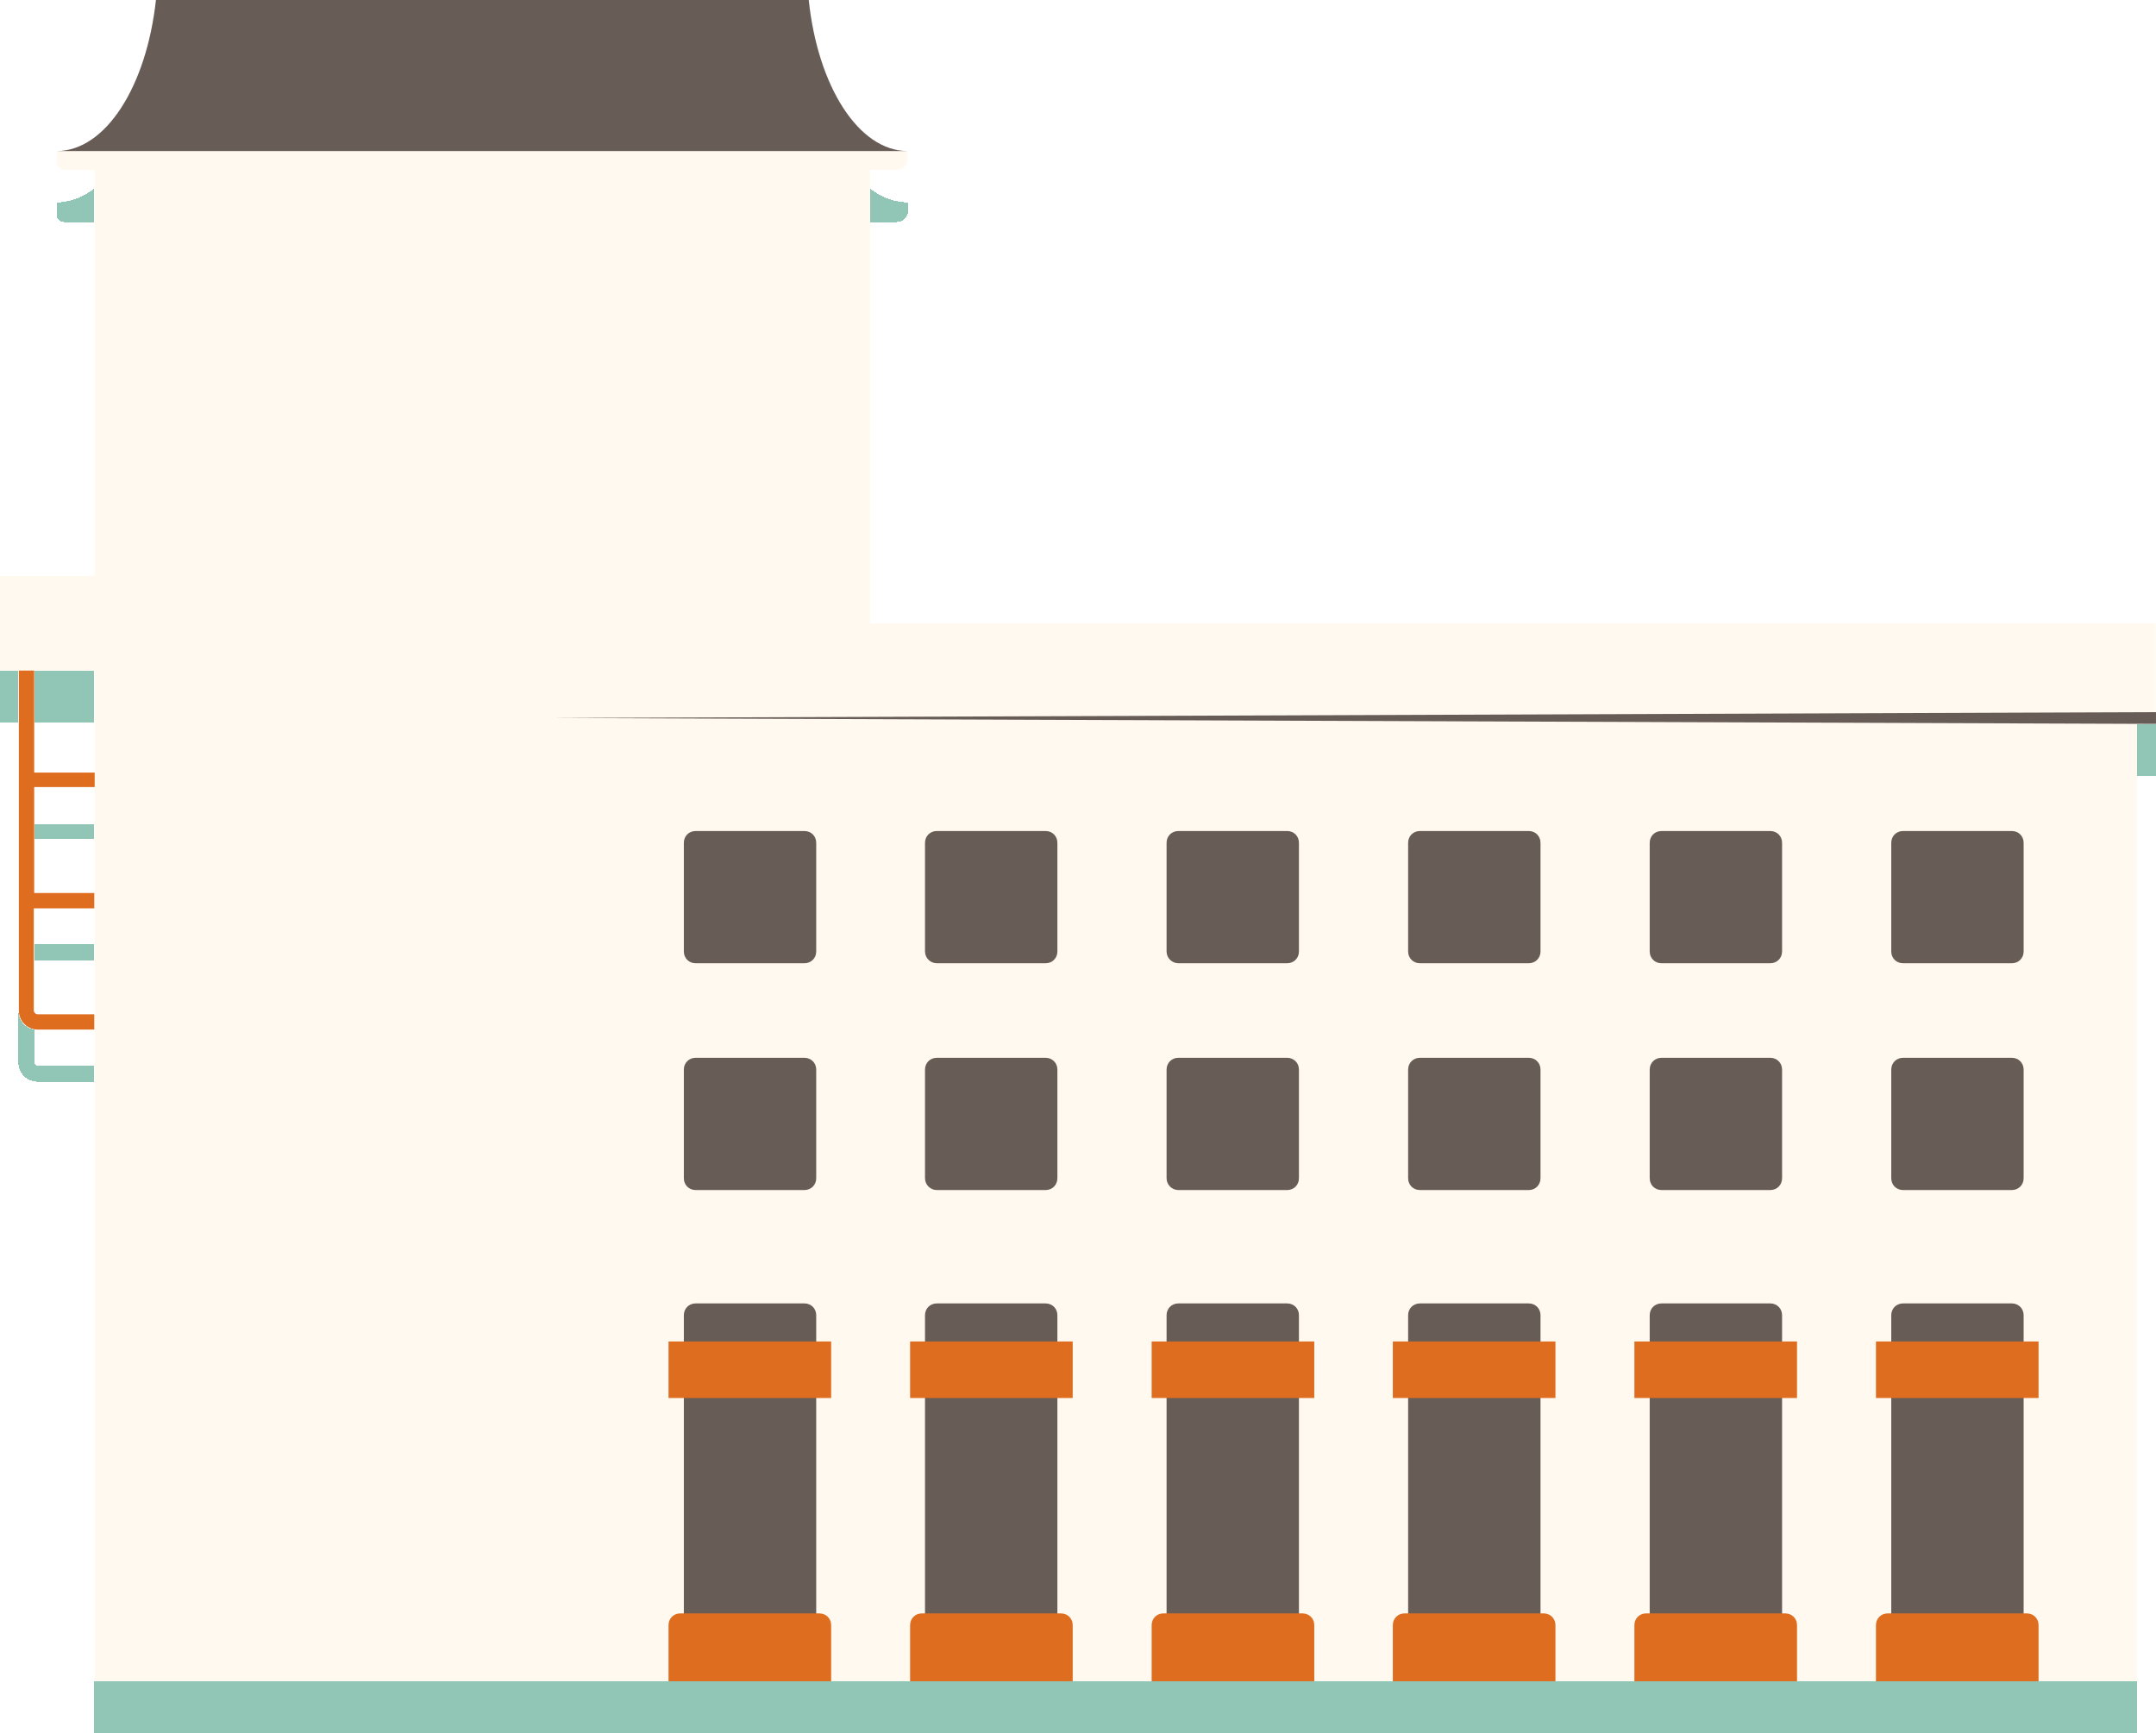
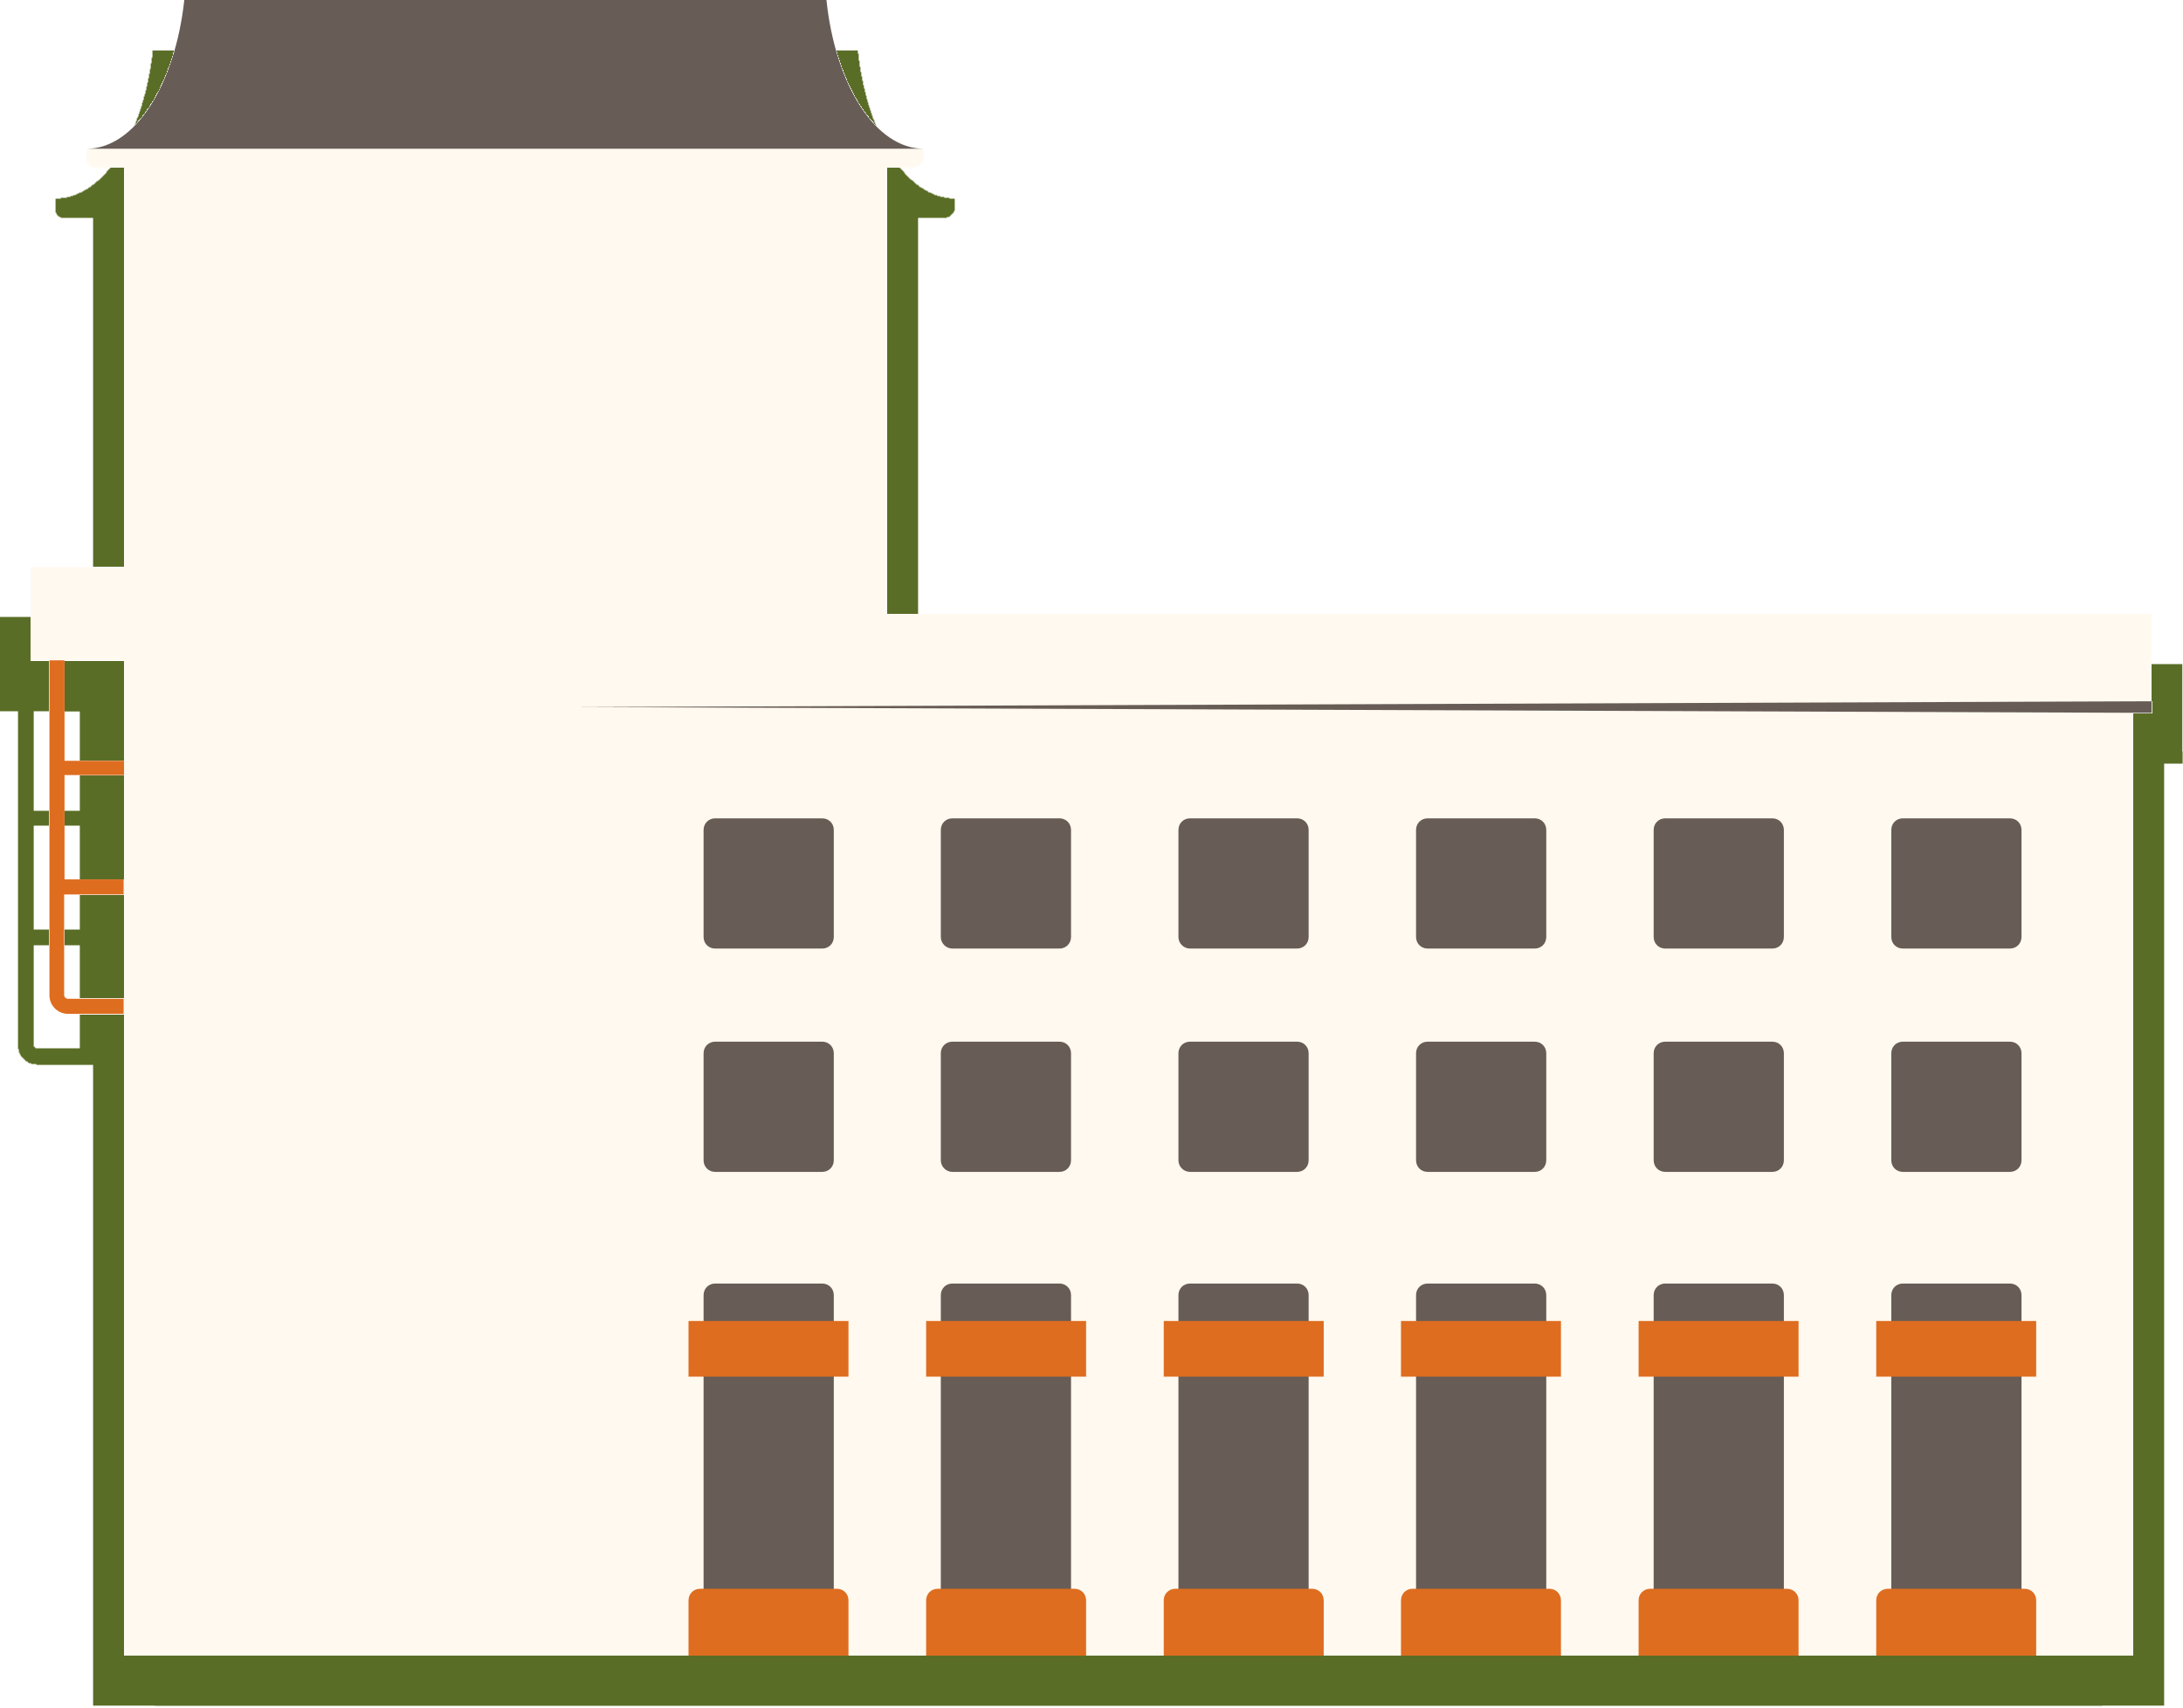
- <svg xmlns="http://www.w3.org/2000/svg" width="250" height="201" viewBox="0 0 250 201" fill="none">
-   <g filter="url(#filter0_d_4757_5124)">
-     <path d="M250 72.312H247.768H100.884V19.705H103.935C104.664 19.705 105.256 19.113 105.256 18.385V17.52H100.884H10.976H6.604V18.84C6.604 19.341 7.014 19.705 7.469 19.705H10.976V66.805H0V77.772H10.976V195H100.884H247.768V83.279H249.954V72.312H250Z" fill="#FFF9EF" />
-     <path d="M105.256 17.52H6.559C12.252 17.52 16.988 10.012 18.082 0H93.778C94.826 10.012 99.563 17.52 105.256 17.52ZM220.669 111.721H233.285C234.059 111.721 234.651 111.13 234.651 110.356V97.75C234.651 96.977 234.059 96.385 233.285 96.385H220.669C219.894 96.385 219.302 96.977 219.302 97.75V110.356C219.302 111.13 219.894 111.721 220.669 111.721ZM191.292 110.356V97.75C191.292 96.977 191.884 96.385 192.658 96.385H205.274C206.048 96.385 206.641 96.977 206.641 97.75V110.356C206.641 111.13 206.048 111.721 205.274 111.721H192.658C191.884 111.721 191.292 111.13 191.292 110.356ZM163.281 110.356V97.75C163.281 96.977 163.873 96.385 164.647 96.385H177.264C178.038 96.385 178.63 96.977 178.63 97.75V110.356C178.63 111.13 178.038 111.721 177.264 111.721H164.647C163.873 111.721 163.281 111.13 163.281 110.356ZM135.271 110.356V97.75C135.271 96.977 135.863 96.385 136.637 96.385H149.253C150.027 96.385 150.619 96.977 150.619 97.75V110.356C150.619 111.13 150.027 111.721 149.253 111.721H136.637C135.908 111.721 135.271 111.13 135.271 110.356ZM107.26 110.356V97.75C107.26 96.977 107.852 96.385 108.626 96.385H121.243C122.017 96.385 122.609 96.977 122.609 97.75V110.356C122.609 111.13 122.017 111.721 121.243 111.721H108.626C107.898 111.721 107.26 111.13 107.26 110.356ZM79.295 110.356V97.75C79.295 96.977 79.887 96.385 80.661 96.385H93.278C94.052 96.385 94.644 96.977 94.644 97.75V110.356C94.644 111.13 94.052 111.721 93.278 111.721H80.661C79.887 111.721 79.295 111.13 79.295 110.356ZM220.669 138.025H233.285C234.059 138.025 234.651 137.433 234.651 136.659V124.054C234.651 123.28 234.059 122.688 233.285 122.688H220.669C219.894 122.688 219.302 123.28 219.302 124.054V136.659C219.302 137.433 219.894 138.025 220.669 138.025ZM191.292 136.659V124.054C191.292 123.28 191.884 122.688 192.658 122.688H205.274C206.048 122.688 206.641 123.28 206.641 124.054V136.659C206.641 137.433 206.048 138.025 205.274 138.025H192.658C191.884 138.025 191.292 137.433 191.292 136.659ZM163.281 136.659V124.054C163.281 123.28 163.873 122.688 164.647 122.688H177.264C178.038 122.688 178.63 123.28 178.63 124.054V136.659C178.63 137.433 178.038 138.025 177.264 138.025H164.647C163.873 138.025 163.281 137.433 163.281 136.659ZM135.271 136.659V124.054C135.271 123.28 135.863 122.688 136.637 122.688H149.253C150.027 122.688 150.619 123.28 150.619 124.054V136.659C150.619 137.433 150.027 138.025 149.253 138.025H136.637C135.908 138.025 135.271 137.433 135.271 136.659ZM107.26 136.659V124.054C107.26 123.28 107.852 122.688 108.626 122.688H121.243C122.017 122.688 122.609 123.28 122.609 124.054V136.659C122.609 137.433 122.017 138.025 121.243 138.025H108.626C107.898 138.025 107.26 137.433 107.26 136.659ZM79.295 136.659V124.054C79.295 123.28 79.887 122.688 80.661 122.688H93.278C94.052 122.688 94.644 123.28 94.644 124.054V136.659C94.644 137.433 94.052 138.025 93.278 138.025H80.661C79.887 138.025 79.295 137.433 79.295 136.659ZM220.669 195H233.285C234.059 195 234.651 194.408 234.651 193.635V152.541C234.651 151.768 234.059 151.176 233.285 151.176H220.669C219.894 151.176 219.302 151.768 219.302 152.541V193.635C219.302 194.408 219.894 195 220.669 195ZM191.292 193.635V152.541C191.292 151.768 191.884 151.176 192.658 151.176H205.274C206.048 151.176 206.641 151.768 206.641 152.541V193.635C206.641 194.408 206.048 195 205.274 195H192.658C191.884 195 191.292 194.408 191.292 193.635ZM163.281 193.635V152.541C163.281 151.768 163.873 151.176 164.647 151.176H177.264C178.038 151.176 178.63 151.768 178.63 152.541V193.635C178.63 194.408 178.038 195 177.264 195H164.647C163.873 195 163.281 194.408 163.281 193.635ZM135.271 193.635V152.541C135.271 151.768 135.863 151.176 136.637 151.176H149.253C150.027 151.176 150.619 151.768 150.619 152.541V193.635C150.619 194.408 150.027 195 149.253 195H136.637C135.908 195 135.271 194.408 135.271 193.635ZM107.26 193.635V152.541C107.26 151.768 107.852 151.176 108.626 151.176H121.243C122.017 151.176 122.609 151.768 122.609 152.541V193.635C122.609 194.408 122.017 195 121.243 195H108.626C107.898 195 107.26 194.408 107.26 193.635ZM79.295 193.635V152.541C79.295 151.768 79.887 151.176 80.661 151.176H93.278C94.052 151.176 94.644 151.768 94.644 152.541V193.635C94.644 194.408 94.052 195 93.278 195H80.661C79.887 195 79.295 194.408 79.295 193.635Z" fill="#675C56" />
-     <path d="M189.517 195H208.373V188.492C208.373 187.719 207.781 187.127 207.006 187.127H190.883C190.109 187.127 189.517 187.719 189.517 188.492V195ZM161.506 195H180.362V188.492C180.362 187.719 179.77 187.127 178.996 187.127H162.873C162.098 187.127 161.506 187.719 161.506 188.492V195ZM133.541 195H152.397V188.492C152.397 187.719 151.805 187.127 151.031 187.127H134.907C134.133 187.127 133.541 187.719 133.541 188.492V195ZM105.531 195H124.386V188.492C124.386 187.719 123.794 187.127 123.02 187.127H106.897C106.123 187.127 105.531 187.719 105.531 188.492V195ZM77.52 195H96.376V188.492C96.376 187.719 95.784 187.127 95.01 187.127H78.886C78.112 187.127 77.52 187.719 77.52 188.492V195ZM217.527 162.144V155.59H236.383V162.144H217.527ZM189.517 162.144H208.373V155.59H189.517V162.144ZM161.506 162.144H180.362V155.59H161.506V162.144ZM133.541 162.144H152.397V155.59H133.541V162.144ZM105.531 162.144H124.386V155.59H105.531V162.144ZM77.52 162.144H96.376V155.59H77.52V162.144ZM217.527 195V188.492C217.527 187.719 218.119 187.127 218.894 187.127H235.017C235.791 187.127 236.383 187.719 236.383 188.492V195H217.527ZM10.978 91.379V89.604H3.964V77.772H2.188V117.228C2.188 118.456 3.189 119.412 4.374 119.412H10.932V117.637H4.374C4.146 117.637 3.918 117.455 3.918 117.182V105.35H10.932V103.575H3.964V91.288H10.978V91.379Z" fill="#DE6D20" />
-     <path d="M249.999 83.962L63.945 83.279L249.999 82.597V83.962Z" fill="#675C56" />
+ <svg xmlns="http://www.w3.org/2000/svg" width="565" height="442" viewBox="0 0 565 442" fill="none">
+   <g filter="url(#filter0_dd_4599_34764)">
+     <path d="M556.9 158.9H552H229.5V43.3H236.2C237.8 43.3 239.1 42 239.1 40.4V38.5H229.5H32.1H22.5V41.4C22.5 42.5 23.4 43.3 24.4 43.3H32.1V146.8H8V170.9H32.1V428.5H229.5H552V183H556.8V158.9H556.9Z" fill="#FFF9EF" />
+     <path d="M239.1 38.5H22.4C34.9 38.5 45.3 22 47.7 0H213.9C216.2 22 226.6 38.5 239.1 38.5ZM492.5 245.5H520.2C521.9 245.5 523.2 244.2 523.2 242.5V214.8C523.2 213.1 521.9 211.8 520.2 211.8H492.5C490.8 211.8 489.5 213.1 489.5 214.8V242.5C489.5 244.2 490.8 245.5 492.5 245.5ZM428 242.5V214.8C428 213.1 429.3 211.8 431 211.8H458.7C460.4 211.8 461.7 213.1 461.7 214.8V242.5C461.7 244.2 460.4 245.5 458.7 245.5H431C429.3 245.5 428 244.2 428 242.5ZM366.5 242.5V214.8C366.5 213.1 367.8 211.8 369.5 211.8H397.2C398.9 211.8 400.2 213.1 400.2 214.8V242.5C400.2 244.2 398.9 245.5 397.2 245.5H369.5C367.8 245.5 366.5 244.2 366.5 242.5ZM305 242.5V214.8C305 213.1 306.3 211.8 308 211.8H335.7C337.4 211.8 338.7 213.1 338.7 214.8V242.5C338.7 244.2 337.4 245.5 335.7 245.5H308C306.4 245.5 305 244.2 305 242.5ZM243.5 242.5V214.8C243.5 213.1 244.8 211.8 246.5 211.8H274.2C275.9 211.8 277.2 213.1 277.2 214.8V242.5C277.2 244.2 275.9 245.5 274.2 245.5H246.5C244.9 245.5 243.5 244.2 243.5 242.5ZM182.1 242.5V214.8C182.1 213.1 183.4 211.8 185.1 211.8H212.8C214.5 211.8 215.8 213.1 215.8 214.8V242.5C215.8 244.2 214.5 245.5 212.8 245.5H185.1C183.4 245.5 182.1 244.2 182.1 242.5ZM492.5 303.3H520.2C521.9 303.3 523.2 302 523.2 300.3V272.6C523.2 270.9 521.9 269.6 520.2 269.6H492.5C490.8 269.6 489.5 270.9 489.5 272.6V300.3C489.5 302 490.8 303.3 492.5 303.3ZM428 300.3V272.6C428 270.9 429.3 269.6 431 269.6H458.7C460.4 269.6 461.7 270.9 461.7 272.6V300.3C461.7 302 460.4 303.3 458.7 303.3H431C429.3 303.3 428 302 428 300.3ZM366.5 300.3V272.6C366.5 270.9 367.8 269.6 369.5 269.6H397.2C398.9 269.6 400.2 270.9 400.2 272.6V300.3C400.2 302 398.9 303.3 397.2 303.3H369.5C367.8 303.3 366.5 302 366.5 300.3ZM305 300.3V272.6C305 270.9 306.3 269.6 308 269.6H335.7C337.4 269.6 338.7 270.9 338.7 272.6V300.3C338.7 302 337.4 303.3 335.7 303.3H308C306.4 303.3 305 302 305 300.3ZM243.5 300.3V272.6C243.5 270.9 244.8 269.6 246.5 269.6H274.2C275.9 269.6 277.2 270.9 277.2 272.6V300.3C277.2 302 275.9 303.3 274.2 303.3H246.5C244.9 303.3 243.5 302 243.5 300.3ZM182.1 300.3V272.6C182.1 270.9 183.4 269.6 185.1 269.6H212.8C214.5 269.6 215.8 270.9 215.8 272.6V300.3C215.8 302 214.5 303.3 212.8 303.3H185.1C183.4 303.3 182.1 302 182.1 300.3ZM492.5 428.5H520.2C521.9 428.5 523.2 427.2 523.2 425.5V335.2C523.2 333.5 521.9 332.2 520.2 332.2H492.5C490.8 332.2 489.5 333.5 489.5 335.2V425.5C489.5 427.2 490.8 428.5 492.5 428.5ZM428 425.5V335.2C428 333.5 429.3 332.2 431 332.2H458.7C460.4 332.2 461.7 333.5 461.7 335.2V425.5C461.7 427.2 460.4 428.5 458.7 428.5H431C429.3 428.5 428 427.2 428 425.5ZM366.5 425.5V335.2C366.5 333.5 367.8 332.2 369.5 332.2H397.2C398.9 332.2 400.2 333.5 400.2 335.2V425.5C400.2 427.2 398.9 428.5 397.2 428.5H369.5C367.8 428.5 366.5 427.2 366.5 425.5ZM305 425.5V335.2C305 333.5 306.3 332.2 308 332.2H335.7C337.4 332.2 338.7 333.5 338.7 335.2V425.5C338.7 427.2 337.4 428.5 335.7 428.5H308C306.4 428.5 305 427.2 305 425.5ZM243.5 425.5V335.2C243.5 333.5 244.8 332.2 246.5 332.2H274.2C275.9 332.2 277.2 333.5 277.2 335.2V425.5C277.2 427.2 275.9 428.5 274.2 428.5H246.5C244.9 428.5 243.5 427.2 243.5 425.5ZM182.1 425.5V335.2C182.1 333.5 183.4 332.2 185.1 332.2H212.8C214.5 332.2 215.8 333.5 215.8 335.2V425.5C215.8 427.2 214.5 428.5 212.8 428.5H185.1C183.4 428.5 182.1 427.2 182.1 425.5Z" fill="#675C56" />
+     <path d="M424.1 428.5H465.5V414.2C465.5 412.5 464.2 411.2 462.5 411.2H427.1C425.4 411.2 424.1 412.5 424.1 414.2V428.5ZM362.6 428.5H404V414.2C404 412.5 402.7 411.2 401 411.2H365.6C363.9 411.2 362.6 412.5 362.6 414.2V428.5ZM301.2 428.5H342.6V414.2C342.6 412.5 341.3 411.2 339.6 411.2H304.2C302.5 411.2 301.2 412.5 301.2 414.2V428.5ZM239.7 428.5H281.1V414.2C281.1 412.5 279.8 411.2 278.1 411.2H242.7C241 411.2 239.7 412.5 239.7 414.2V428.5ZM178.2 428.5H219.6V414.2C219.6 412.5 218.3 411.2 216.6 411.2H181.2C179.5 411.2 178.2 412.5 178.2 414.2V428.5ZM485.6 356.3V341.9H527V356.3H485.6ZM424.1 356.3H465.5V341.9H424.1V356.3ZM362.6 356.3H404V341.9H362.6V356.3ZM301.2 356.3H342.6V341.9H301.2V356.3ZM239.7 356.3H281.1V341.9H239.7V356.3ZM178.2 356.3H219.6V341.9H178.2V356.3ZM485.6 428.5V414.2C485.6 412.5 486.9 411.2 488.6 411.2H524C525.7 411.2 527 412.5 527 414.2V428.5H485.6ZM32.1 200.8V196.9H16.7V170.9H12.8V257.6C12.8 260.3 15 262.4 17.6 262.4H32V258.5H17.6C17.1 258.5 16.6 258.1 16.6 257.5V231.5H32V227.6H16.7V200.6H32.1V200.8Z" fill="#DE6D20" />
+     <path d="M556.9 184.5L148.4 183L556.9 181.5V184.5Z" fill="#675C56" />
  </g>
  <defs>
-     <filter id="filter0_d_4757_5124" x="0" y="0" width="250" height="201" filterUnits="userSpaceOnUse" color-interpolation-filters="sRGB">
+     <filter id="filter0_dd_4599_34764" x="0" y="0" width="564.9" height="441.5" filterUnits="userSpaceOnUse" color-interpolation-filters="sRGB">
      <feFlood flood-opacity="0" result="BackgroundImageFix" />
      <feColorMatrix in="SourceAlpha" type="matrix" values="0 0 0 0 0 0 0 0 0 0 0 0 0 0 0 0 0 0 127 0" result="hardAlpha" />
-       <feOffset dy="6" />
+       <feOffset dx="8" dy="13" />
      <feComposite in2="hardAlpha" operator="out" />
-       <feColorMatrix type="matrix" values="0 0 0 0 0.26 0 0 0 0 0.61 0 0 0 0 0.498 0 0 0 0.58 0" />
-       <feBlend mode="normal" in2="BackgroundImageFix" result="effect1_dropShadow_4757_5124" />
-       <feBlend mode="normal" in="SourceGraphic" in2="effect1_dropShadow_4757_5124" result="shape" />
+       <feColorMatrix type="matrix" values="0 0 0 0 0.353 0 0 0 0 0.427 0 0 0 0 0.149 0 0 0 1 0" />
+       <feBlend mode="normal" in2="BackgroundImageFix" result="effect1_dropShadow_4599_34764" />
+       <feColorMatrix in="SourceAlpha" type="matrix" values="0 0 0 0 0 0 0 0 0 0 0 0 0 0 0 0 0 0 127 0" result="hardAlpha" />
+       <feOffset dx="-8" dy="13" />
+       <feComposite in2="hardAlpha" operator="out" />
+       <feColorMatrix type="matrix" values="0 0 0 0 0.353 0 0 0 0 0.427 0 0 0 0 0.149 0 0 0 1 0" />
+       <feBlend mode="normal" in2="effect1_dropShadow_4599_34764" result="effect2_dropShadow_4599_34764" />
+       <feBlend mode="normal" in="SourceGraphic" in2="effect2_dropShadow_4599_34764" result="shape" />
    </filter>
  </defs>
</svg>
